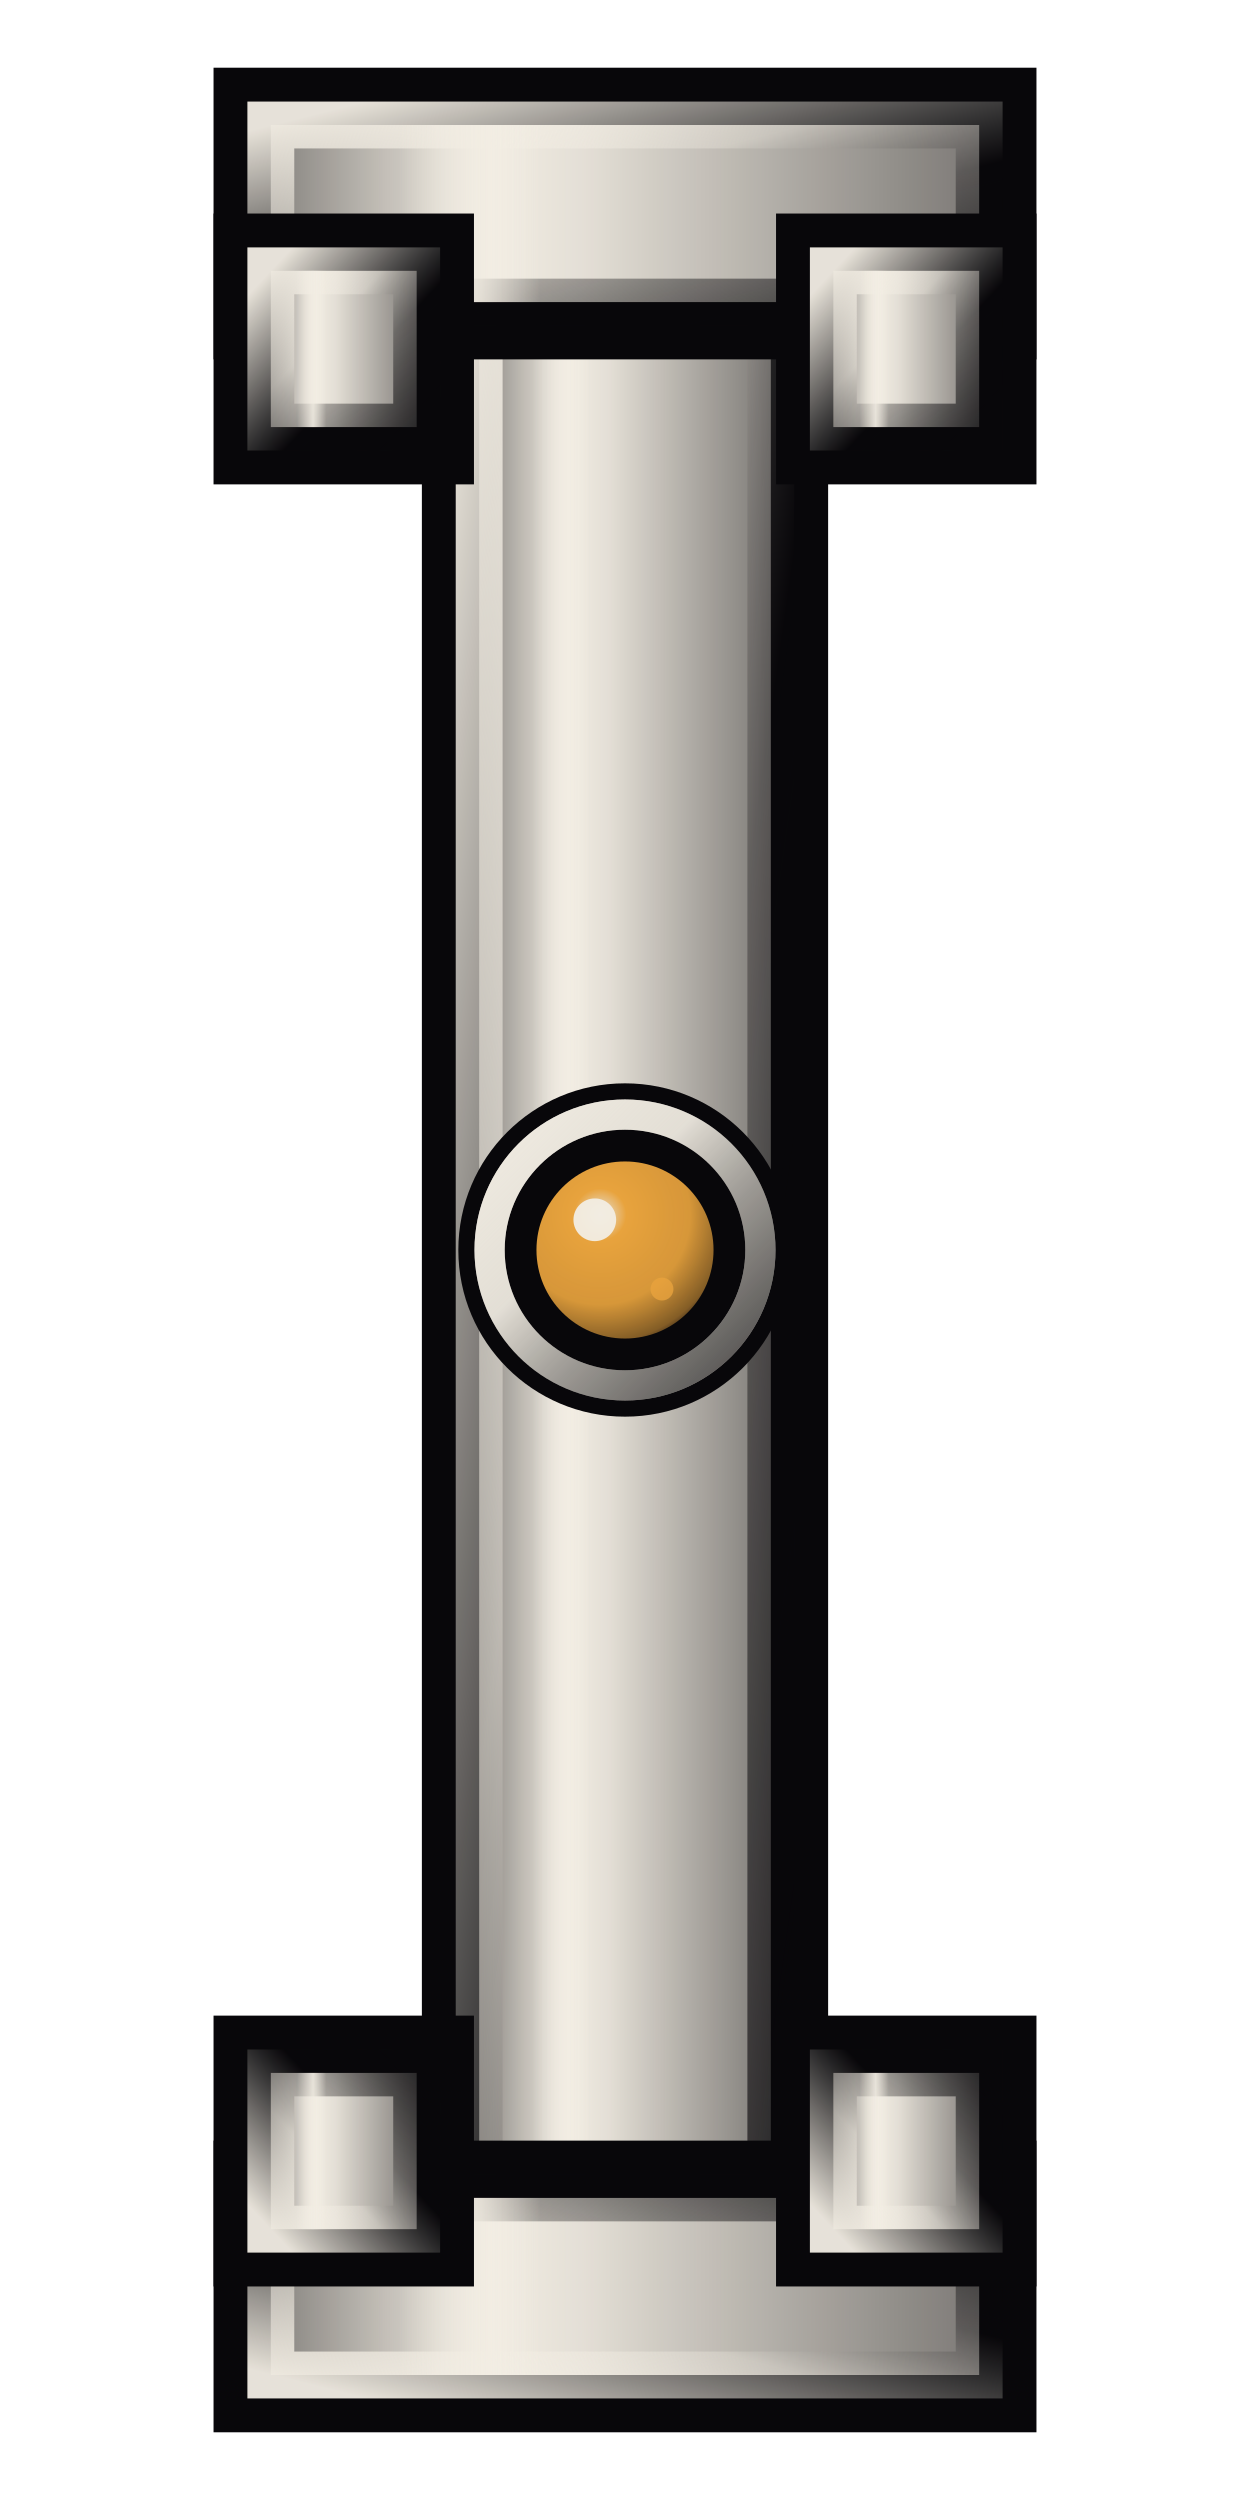
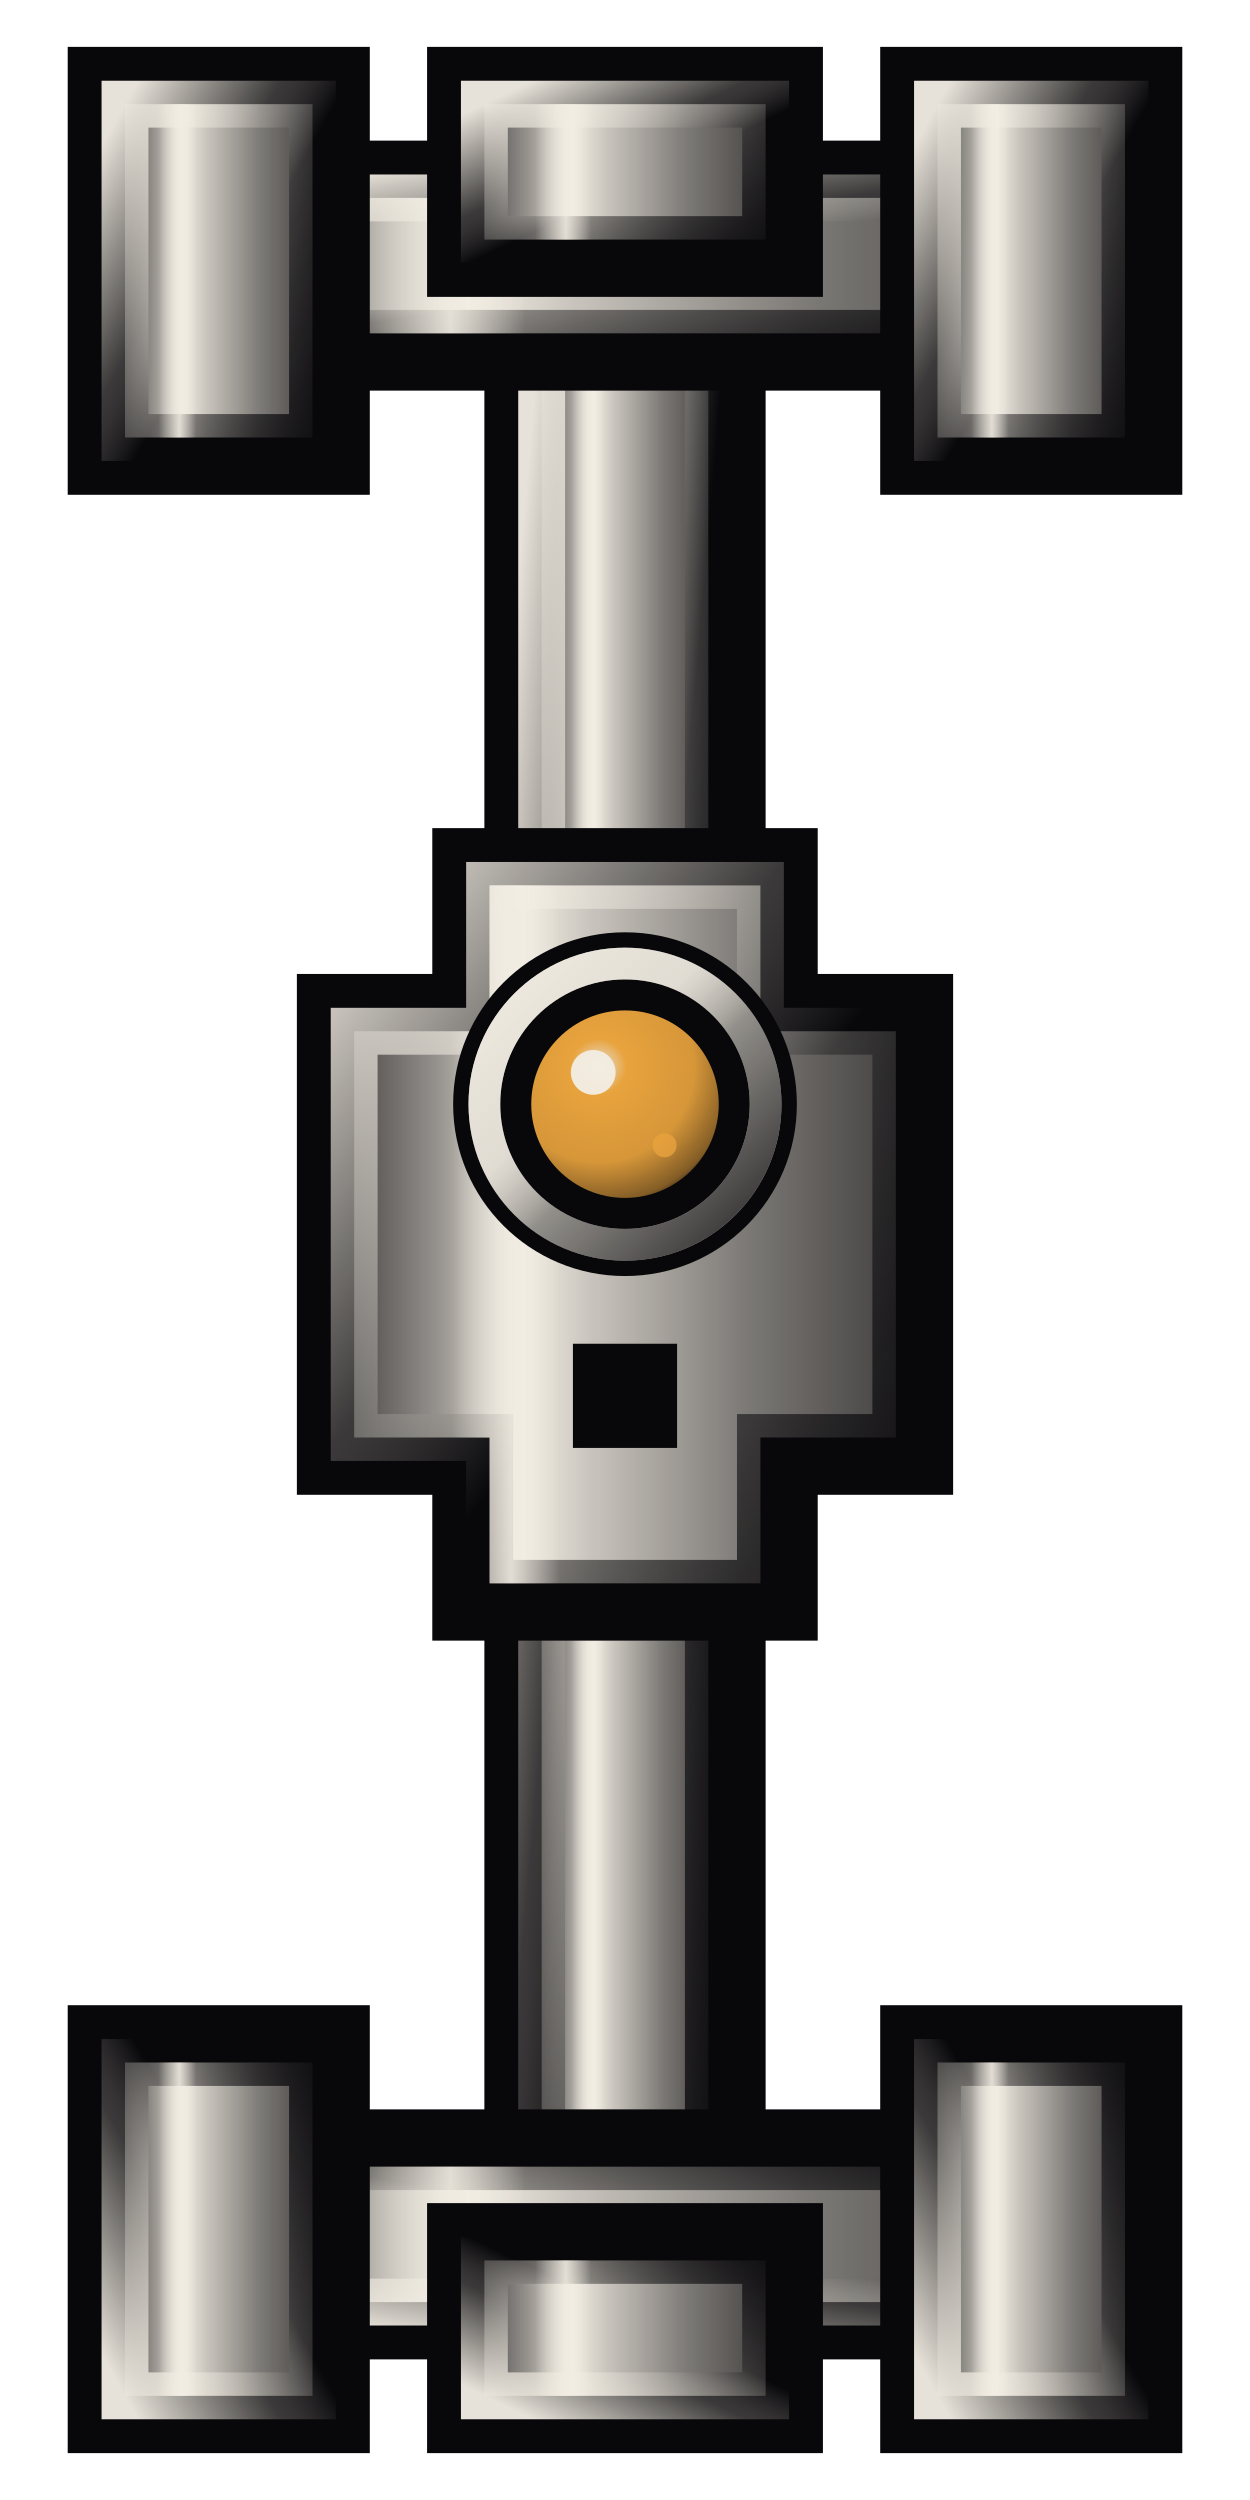
<svg xmlns="http://www.w3.org/2000/svg" viewBox="0 0 24 48" width="24" height="48">
  <defs>
    <linearGradient id="im" class="lc-metal" x1="0" y1="0" x2="1" y2="0">
-       <stop offset="0" stop-color="#F2EDE3" stop-opacity=".54" />
-       <stop offset=".16" stop-color="#F2EDE3" stop-opacity=".80" />
+       <stop offset="0" stop-color="#F2EDE3" stop-opacity=".30" />
+       <stop offset=".16" stop-color="#F2EDE3" stop-opacity=".62" />
      <stop offset=".31" stop-color="#F2EDE3" stop-opacity="1" />
-       <stop offset=".44" stop-color="#F2EDE3" stop-opacity=".94" />
-       <stop offset=".72" stop-color="#F2EDE3" stop-opacity=".72" />
-       <stop offset="1" stop-color="#F2EDE3" stop-opacity=".50" />
+       <stop offset=".44" stop-color="#F2EDE3" stop-opacity=".82" />
+       <stop offset=".72" stop-color="#F2EDE3" stop-opacity=".50" />
+       <stop offset="1" stop-color="#F2EDE3" stop-opacity=".26" />
    </linearGradient>
    <linearGradient id="ie" class="lc-rim" x1="0" y1="0" x2="1" y2="1">
      <stop offset="0" stop-color="#F2EDE3" stop-opacity=".95" />
-       <stop offset=".38" stop-color="#F2EDE3" stop-opacity=".34" />
-       <stop offset=".62" stop-color="#08070A" stop-opacity=".30" />
-       <stop offset="1" stop-color="#08070A" stop-opacity=".70" />
+       <stop offset=".38" stop-color="#F2EDE3" stop-opacity=".22" />
+       <stop offset=".56" stop-color="#08070A" stop-opacity=".35" />
+       <stop offset="1" stop-color="#08070A" stop-opacity=".85" />
    </linearGradient>
    <linearGradient id="is" class="lc-spec" x1="0" y1="0" x2="1" y2="0">
      <stop offset=".18" stop-color="#F2EDE3" stop-opacity="0" />
      <stop offset=".29" stop-color="#F2EDE3" stop-opacity=".85" />
      <stop offset=".38" stop-color="#F2EDE3" stop-opacity="0" />
    </linearGradient>
    <radialGradient id="io" cx=".5" cy=".5" r=".5">
      <stop offset=".55" stop-color="#08070A" stop-opacity="0" />
      <stop offset="1" stop-color="#08070A" stop-opacity=".7" />
    </radialGradient>
    <radialGradient id="ig" cx=".36" cy=".30" r=".82">
      <stop offset="0" stop-color="#F2EDE3" stop-opacity=".95" />
      <stop offset=".18" stop-color="#E8A33D" />
      <stop offset=".62" stop-color="#E8A33D" stop-opacity=".92" />
      <stop offset=".88" stop-color="#E8A33D" stop-opacity=".55" />
      <stop offset="1" stop-color="#08070A" stop-opacity=".55" />
    </radialGradient>
  </defs>
  <g class="lc-shaft">
-     <rect x="9.2" y="4.4" width="5.6" height="39.2" fill="#08070A" stroke="#08070A" stroke-width="2.2" stroke-linejoin="miter" />
-     <rect x="9.2" y="4.4" width="5.6" height="39.2" fill="url(#im)" />
-     <rect x="9.2" y="4.4" width="5.6" height="39.2" fill="none" stroke="url(#ie)" stroke-width=".9" />
-     <rect x="9.2" y="4.4" width="5.6" height="39.2" fill="url(#is)" />
+     <rect x="10.4" y="6" width="3.2" height="36" fill="#08070A" stroke="#08070A" stroke-width="2.2" stroke-linejoin="miter" />
+     <rect x="10.4" y="6" width="3.2" height="36" fill="url(#im)" />
+     <rect x="10.4" y="6" width="3.2" height="36" fill="none" stroke="url(#ie)" stroke-width=".9" />
+     <rect x="10.4" y="6" width="3.2" height="36" fill="url(#is)" />
  </g>
  <g id="it">
    <g>
-       <rect x="5.2" y="2.4" width="13.6" height="3.4" fill="#08070A" stroke="#08070A" stroke-width="2.2" stroke-linejoin="miter" />
-       <rect x="5.2" y="2.4" width="13.6" height="3.4" fill="url(#im)" />
-       <rect x="5.2" y="2.4" width="13.6" height="3.4" fill="none" stroke="url(#ie)" stroke-width=".9" />
-       <rect x="5.2" y="2.4" width="13.6" height="3.4" fill="url(#is)" />
+       <rect x="4" y="3.8" width="16" height="2.6" fill="#08070A" stroke="#08070A" stroke-width="2.2" stroke-linejoin="miter" />
+       <rect x="4" y="3.8" width="16" height="2.6" fill="url(#im)" />
+       <rect x="4" y="3.8" width="16" height="2.6" fill="none" stroke="url(#ie)" stroke-width=".9" />
+       <rect x="4" y="3.8" width="16" height="2.6" fill="url(#is)" />
    </g>
    <g>
-       <rect x="5.2" y="5.2" width="2.8" height="3" fill="#08070A" stroke="#08070A" stroke-width="2.2" stroke-linejoin="miter" />
-       <rect x="5.2" y="5.2" width="2.8" height="3" fill="url(#im)" />
-       <rect x="5.2" y="5.2" width="2.8" height="3" fill="none" stroke="url(#ie)" stroke-width=".9" />
-       <rect x="5.2" y="5.2" width="2.8" height="3" fill="url(#is)" />
+       <rect x="2.4" y="2" width="3.6" height="6.4" fill="#08070A" stroke="#08070A" stroke-width="2.2" stroke-linejoin="miter" />
+       <rect x="2.4" y="2" width="3.6" height="6.4" fill="url(#im)" />
+       <rect x="2.4" y="2" width="3.6" height="6.4" fill="none" stroke="url(#ie)" stroke-width=".9" />
+       <rect x="2.4" y="2" width="3.6" height="6.4" fill="url(#is)" />
    </g>
    <g>
-       <rect x="16" y="5.2" width="2.8" height="3" fill="#08070A" stroke="#08070A" stroke-width="2.2" stroke-linejoin="miter" />
-       <rect x="16" y="5.2" width="2.8" height="3" fill="url(#im)" />
-       <rect x="16" y="5.2" width="2.8" height="3" fill="none" stroke="url(#ie)" stroke-width=".9" />
-       <rect x="16" y="5.2" width="2.8" height="3" fill="url(#is)" />
+       <rect x="18" y="2" width="3.6" height="6.4" fill="#08070A" stroke="#08070A" stroke-width="2.2" stroke-linejoin="miter" />
+       <rect x="18" y="2" width="3.6" height="6.4" fill="url(#im)" />
+       <rect x="18" y="2" width="3.6" height="6.4" fill="none" stroke="url(#ie)" stroke-width=".9" />
+       <rect x="18" y="2" width="3.6" height="6.4" fill="url(#is)" />
+     </g>
+     <g>
+       <rect x="9.3" y="2" width="5.4" height="2.6" fill="#08070A" stroke="#08070A" stroke-width="2.2" stroke-linejoin="miter" />
+       <rect x="9.3" y="2" width="5.4" height="2.6" fill="url(#im)" />
+       <rect x="9.3" y="2" width="5.4" height="2.6" fill="none" stroke="url(#ie)" stroke-width=".9" />
+       <rect x="9.3" y="2" width="5.4" height="2.6" fill="url(#is)" />
    </g>
  </g>
  <use href="#it" transform="translate(0 48) scale(1 -1)" />
-   <circle cx="12" cy="24" r="3.20" fill="#08070A" />
-   <circle cx="12" cy="24" r="2.60" fill="none" stroke="#F2EDE3" stroke-width="0.58" opacity=".9" />
-   <circle cx="12" cy="24" r="2.60" fill="none" stroke="url(#ie)" stroke-width="0.58" />
-   <circle class="lc-gem" cx="12" cy="24" r="1.7" fill="url(#ig)" />
-   <circle cx="11.42" cy="23.42" r="0.41" fill="#F2EDE3" opacity=".95" />
-   <circle cx="12.71" cy="24.75" r="0.22" fill="#E8A33D" opacity=".8" />
+   <g>
+     <path d="M9.4 17H14.6V19.8H17.2V27.6H14.6V30.4H9.4V27.6H6.8V19.8H9.4Z" fill="#08070A" stroke="#08070A" stroke-width="2.2" stroke-linejoin="miter" />
+     <path d="M9.4 17H14.6V19.8H17.2V27.6H14.6V30.4H9.4V27.6H6.8V19.8H9.4Z" fill="url(#im)" />
+     <path d="M9.4 17H14.6V19.8H17.2V27.6H14.6V30.4H9.4V27.6H6.8V19.8H9.4Z" fill="none" stroke="url(#ie)" stroke-width=".9" />
+     <path d="M9.4 17H14.6V19.8H17.2V27.6H14.6V30.4H9.4V27.6H6.8V19.8H9.4Z" fill="url(#is)" />
+   </g>
+   <circle cx="12" cy="21.2" r="3.30" fill="#08070A" />
+   <circle cx="12" cy="21.2" r="2.70" fill="none" stroke="#F2EDE3" stroke-width="0.61" opacity=".9" />
+   <circle cx="12" cy="21.2" r="2.70" fill="none" stroke="url(#ie)" stroke-width="0.61" />
+   <circle class="lc-gem" cx="12" cy="21.2" r="1.8" fill="url(#ig)" />
+   <circle cx="11.39" cy="20.59" r="0.43" fill="#F2EDE3" opacity=".95" />
+   <circle cx="12.76" cy="21.99" r="0.23" fill="#E8A33D" opacity=".8" />
+   <rect x="11" y="25.8" width="2" height="2" fill="#08070A" />
</svg>
